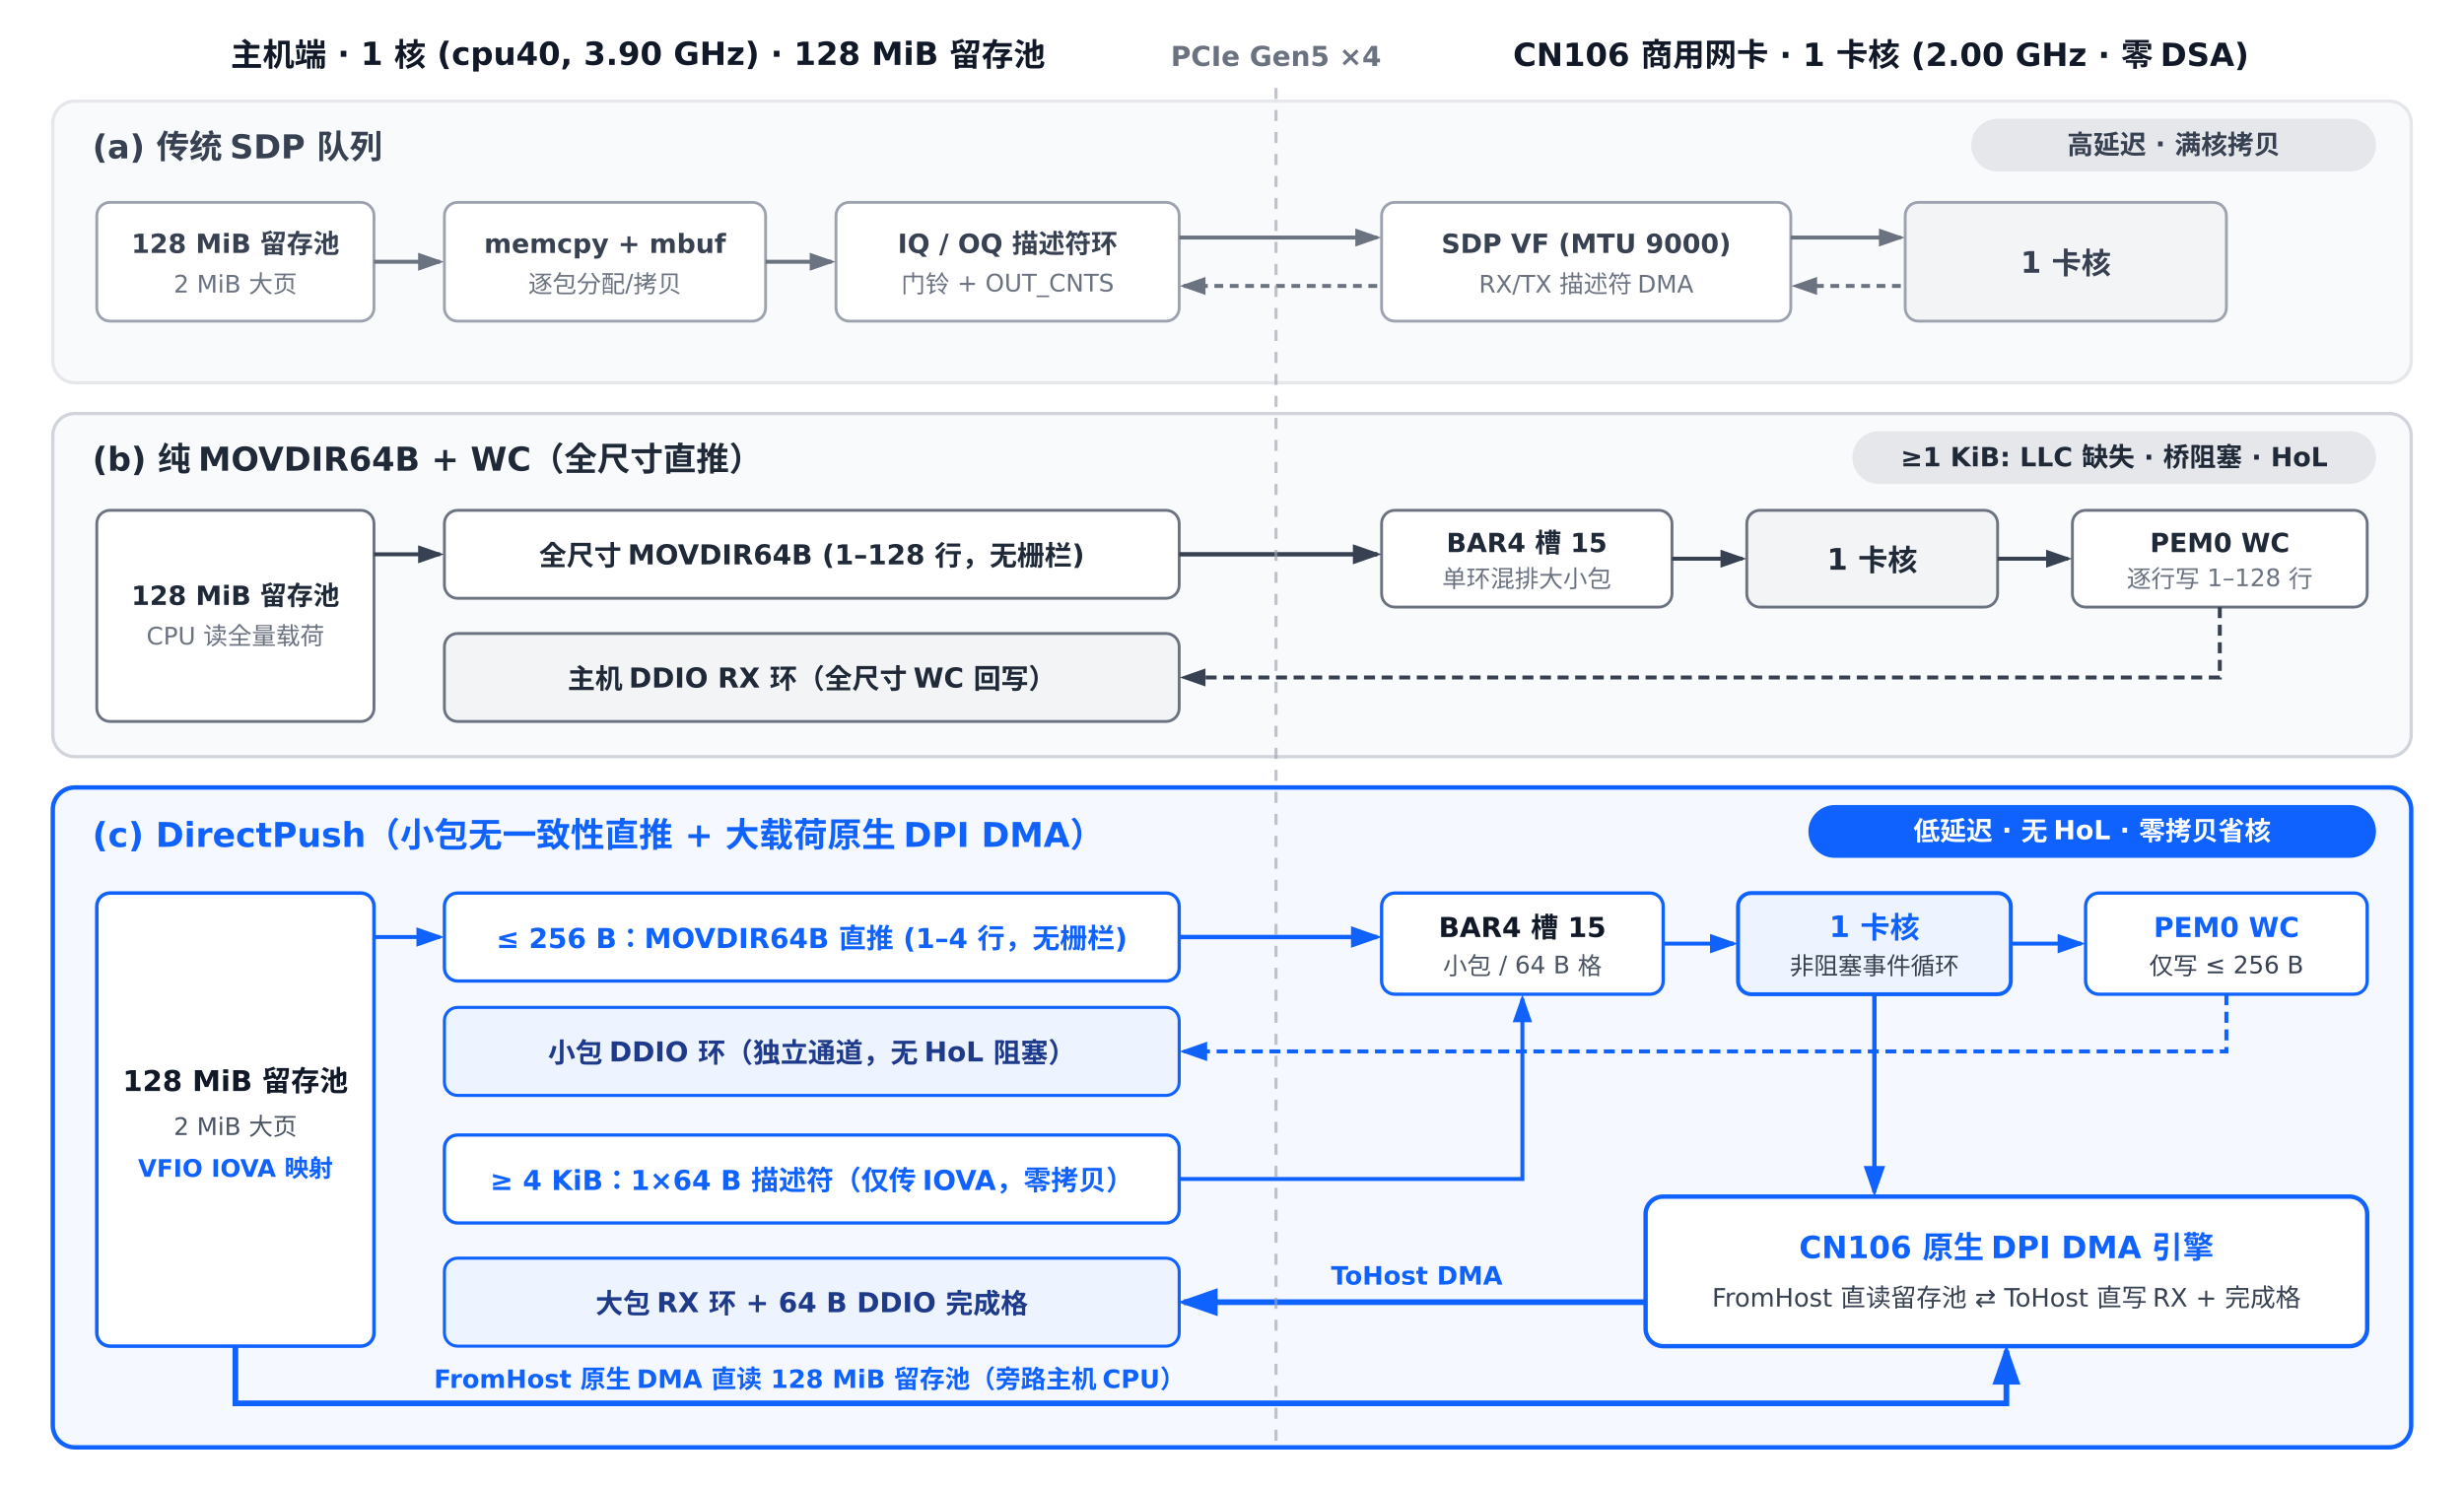
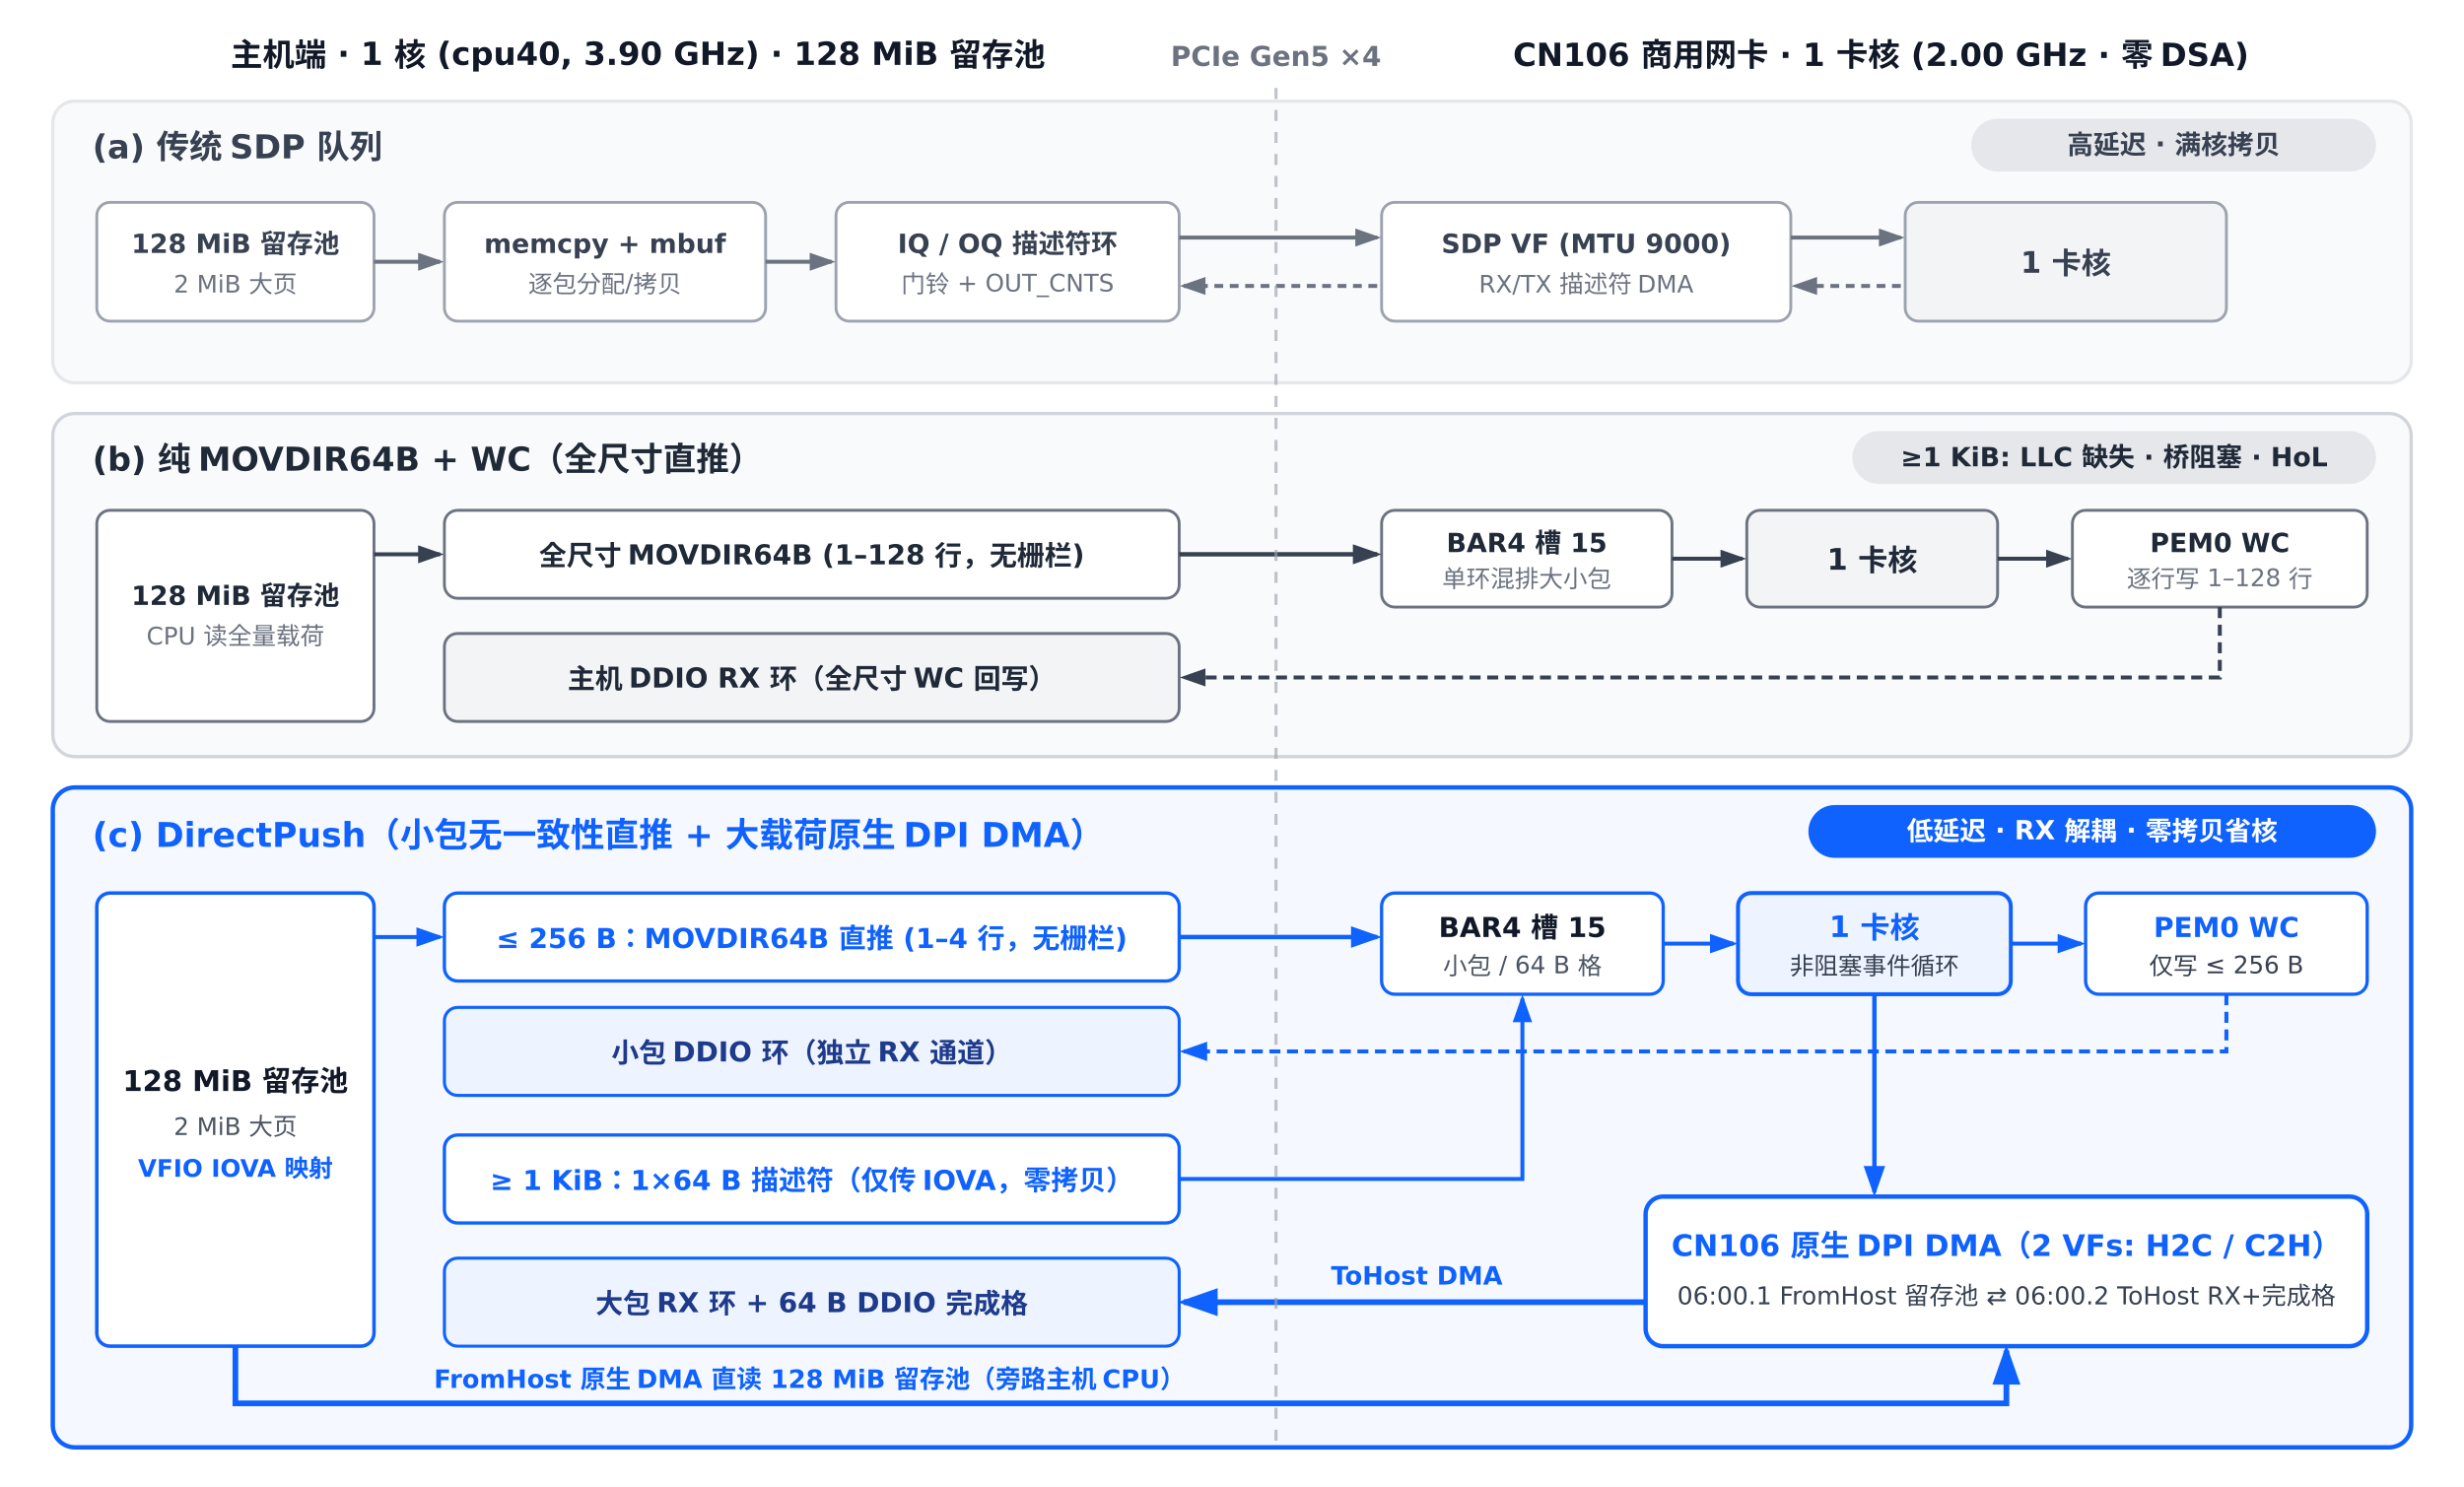
<svg xmlns="http://www.w3.org/2000/svg" viewBox="0 0 1120 676" width="1120" height="676" font-family="DejaVu Sans, Droid Sans Fallback, sans-serif">
  <defs>
    <marker id="arr-grey" viewBox="0 0 10 10" refX="8.5" refY="5" markerWidth="6.5" markerHeight="6.5" orient="auto-start-reverse">
      <path d="M 0 1.5 L 10 5 L 0 8.5 z" fill="#6B7280" />
    </marker>
    <marker id="arr-dark" viewBox="0 0 10 10" refX="8.5" refY="5" markerWidth="6.5" markerHeight="6.5" orient="auto-start-reverse">
      <path d="M 0 1.5 L 10 5 L 0 8.5 z" fill="#374151" />
    </marker>
    <marker id="arr-blue" viewBox="0 0 10 10" refX="8.5" refY="5" markerWidth="7" markerHeight="7" orient="auto-start-reverse">
      <path d="M 0 1.5 L 10 5 L 0 8.5 z" fill="#0F62FE" />
    </marker>
  </defs>
  <rect x="0" y="0" width="1120" height="676" fill="#FFFFFF" />
  <text x="290" y="30" text-anchor="middle" font-size="14.5" font-weight="700" fill="#111827">主机端 · 1 核 (cpu40, 3.90 GHz) · 128 MiB 留存池</text>
  <text x="580" y="30" text-anchor="middle" font-size="12.5" font-weight="700" fill="#6B7280">PCIe Gen5 ×4</text>
  <text x="855" y="30" text-anchor="middle" font-size="14.5" font-weight="700" fill="#111827">CN106 商用网卡 · 1 卡核 (2.00 GHz · 零 DSA)</text>
  <rect x="24" y="46" width="1072" height="128" rx="10" fill="#F9FAFB" stroke="#E5E7EB" stroke-width="1.5" />
  <text x="42" y="72" font-size="15" font-weight="700" fill="#374151">(a) 传统 SDP 队列</text>
  <rect x="896" y="54" width="184" height="24" rx="12" fill="#E5E7EB" />
  <text x="988" y="70" text-anchor="middle" font-size="12" font-weight="700" fill="#374151">高延迟 · 满核拷贝</text>
  <rect x="44" y="92" width="126" height="54" rx="6" fill="#FFFFFF" stroke="#9CA3AF" stroke-width="1.3" />
  <text x="107" y="115" text-anchor="middle" font-size="12" font-weight="600" fill="#374151">128 MiB 留存池</text>
  <text x="107" y="133" text-anchor="middle" font-size="11" fill="#6B7280">2 MiB 大页</text>
  <rect x="202" y="92" width="146" height="54" rx="6" fill="#FFFFFF" stroke="#9CA3AF" stroke-width="1.3" />
  <text x="275" y="115" text-anchor="middle" font-size="12" font-weight="600" fill="#374151">memcpy + mbuf</text>
  <text x="275" y="133" text-anchor="middle" font-size="11" fill="#6B7280">逐包分配/拷贝</text>
  <rect x="380" y="92" width="156" height="54" rx="6" fill="#FFFFFF" stroke="#9CA3AF" stroke-width="1.3" />
  <text x="458" y="115" text-anchor="middle" font-size="12" font-weight="600" fill="#374151">IQ / OQ 描述符环</text>
  <text x="458" y="133" text-anchor="middle" font-size="11" fill="#6B7280">门铃 + OUT_CNTS</text>
  <rect x="628" y="92" width="186" height="54" rx="6" fill="#FFFFFF" stroke="#9CA3AF" stroke-width="1.3" />
  <text x="721" y="115" text-anchor="middle" font-size="12" font-weight="600" fill="#374151">SDP VF (MTU 9000)</text>
  <text x="721" y="133" text-anchor="middle" font-size="11" fill="#6B7280">RX/TX 描述符 DMA</text>
  <rect x="866" y="92" width="146" height="54" rx="6" fill="#F3F4F6" stroke="#9CA3AF" stroke-width="1.3" />
  <text x="939" y="124" text-anchor="middle" font-size="13.5" font-weight="700" fill="#374151">1 卡核</text>
  <line x1="170" y1="119" x2="200" y2="119" stroke="#6B7280" stroke-width="1.8" marker-end="url(#arr-grey)" />
  <line x1="348" y1="119" x2="378" y2="119" stroke="#6B7280" stroke-width="1.8" marker-end="url(#arr-grey)" />
  <line x1="536" y1="108" x2="626" y2="108" stroke="#6B7280" stroke-width="1.8" marker-end="url(#arr-grey)" />
  <line x1="626" y1="130" x2="538" y2="130" stroke="#6B7280" stroke-width="1.8" stroke-dasharray="4,3" marker-end="url(#arr-grey)" />
  <line x1="814" y1="108" x2="864" y2="108" stroke="#6B7280" stroke-width="1.8" marker-end="url(#arr-grey)" />
  <line x1="864" y1="130" x2="816" y2="130" stroke="#6B7280" stroke-width="1.8" stroke-dasharray="4,3" marker-end="url(#arr-grey)" />
  <rect x="24" y="188" width="1072" height="156" rx="10" fill="#F9FAFB" stroke="#D1D5DB" stroke-width="1.5" />
  <text x="42" y="214" font-size="15" font-weight="700" fill="#1F2937">(b) 纯 MOVDIR64B + WC（全尺寸直推）</text>
  <rect x="842" y="196" width="238" height="24" rx="12" fill="#E5E7EB" />
  <text x="961" y="212" text-anchor="middle" font-size="12" font-weight="700" fill="#1F2937">≥1 KiB: LLC 缺失 · 桥阻塞 · HoL</text>
  <rect x="44" y="232" width="126" height="96" rx="6" fill="#FFFFFF" stroke="#6B7280" stroke-width="1.3" />
  <text x="107" y="275" text-anchor="middle" font-size="12" font-weight="600" fill="#1F2937">128 MiB 留存池</text>
  <text x="107" y="293" text-anchor="middle" font-size="11" fill="#6B7280">CPU 读全量载荷</text>
  <rect x="202" y="232" width="334" height="40" rx="6" fill="#FFFFFF" stroke="#6B7280" stroke-width="1.3" />
  <text x="369" y="257" text-anchor="middle" font-size="12.5" font-weight="600" fill="#1F2937">全尺寸 MOVDIR64B (1–128 行，无栅栏)</text>
  <rect x="202" y="288" width="334" height="40" rx="6" fill="#F3F4F6" stroke="#6B7280" stroke-width="1.3" />
  <text x="369" y="313" text-anchor="middle" font-size="12.5" font-weight="600" fill="#1F2937">主机 DDIO RX 环（全尺寸 WC 回写）</text>
  <rect x="628" y="232" width="132" height="44" rx="6" fill="#FFFFFF" stroke="#6B7280" stroke-width="1.3" />
  <text x="694" y="251" text-anchor="middle" font-size="12" font-weight="600" fill="#1F2937">BAR4 槽 15</text>
  <text x="694" y="267" text-anchor="middle" font-size="11" fill="#6B7280">单环混排大小包</text>
  <rect x="794" y="232" width="114" height="44" rx="6" fill="#F3F4F6" stroke="#6B7280" stroke-width="1.3" />
  <text x="851" y="259" text-anchor="middle" font-size="13.5" font-weight="700" fill="#1F2937">1 卡核</text>
  <rect x="942" y="232" width="134" height="44" rx="6" fill="#FFFFFF" stroke="#6B7280" stroke-width="1.3" />
  <text x="1009" y="251" text-anchor="middle" font-size="12" font-weight="600" fill="#1F2937">PEM0 WC</text>
  <text x="1009" y="267" text-anchor="middle" font-size="11" fill="#6B7280">逐行写 1–128 行</text>
  <line x1="170" y1="252" x2="200" y2="252" stroke="#374151" stroke-width="1.8" marker-end="url(#arr-dark)" />
  <line x1="536" y1="252" x2="626" y2="252" stroke="#374151" stroke-width="2" marker-end="url(#arr-dark)" />
  <line x1="760" y1="254" x2="792" y2="254" stroke="#374151" stroke-width="1.8" marker-end="url(#arr-dark)" />
  <line x1="908" y1="254" x2="940" y2="254" stroke="#374151" stroke-width="1.8" marker-end="url(#arr-dark)" />
  <path d="M 1009 276 L 1009 308 L 538 308" fill="none" stroke="#374151" stroke-width="1.8" stroke-dasharray="5,3" marker-end="url(#arr-dark)" />
  <rect x="24" y="358" width="1072" height="300" rx="10" fill="#F5F9FF" stroke="#0F62FE" stroke-width="2" />
  <text x="42" y="385" font-size="15.5" font-weight="700" fill="#0F62FE">(c) DirectPush（小包无一致性直推 + 大载荷原生 DPI DMA）</text>
  <rect x="822" y="366" width="258" height="24" rx="12" fill="#0F62FE" />
-   <text x="951" y="382" text-anchor="middle" font-size="12" font-weight="700" fill="#FFFFFF">低延迟 · 无 HoL · 零拷贝省核</text>
+   <text x="951" y="382" text-anchor="middle" font-size="12" font-weight="700" fill="#FFFFFF">低延迟 · RX 解耦 · 零拷贝省核</text>
  <rect x="44" y="406" width="126" height="206" rx="6" fill="#FFFFFF" stroke="#0F62FE" stroke-width="1.6" />
  <text x="107" y="496" text-anchor="middle" font-size="13" font-weight="700" fill="#111827">128 MiB 留存池</text>
  <text x="107" y="516" text-anchor="middle" font-size="11" fill="#4B5563">2 MiB 大页</text>
  <text x="107" y="535" text-anchor="middle" font-size="11" font-weight="700" fill="#0F62FE">VFIO IOVA 映射</text>
  <rect x="202" y="406" width="334" height="40" rx="6" fill="#FFFFFF" stroke="#0F62FE" stroke-width="1.5" />
  <text x="369" y="431" text-anchor="middle" font-size="12.5" font-weight="700" fill="#0F62FE">≤ 256 B：MOVDIR64B 直推 (1–4 行，无栅栏)</text>
  <rect x="202" y="458" width="334" height="40" rx="6" fill="#EEF4FF" stroke="#0F62FE" stroke-width="1.4" />
-   <text x="369" y="483" text-anchor="middle" font-size="12.5" font-weight="600" fill="#1E3A8A">小包 DDIO 环（独立通道，无 HoL 阻塞）</text>
+   <text x="369" y="483" text-anchor="middle" font-size="12.5" font-weight="600" fill="#1E3A8A">小包 DDIO 环（独立 RX 通道）</text>
  <rect x="202" y="516" width="334" height="40" rx="6" fill="#FFFFFF" stroke="#0F62FE" stroke-width="1.5" />
-   <text x="369" y="541" text-anchor="middle" font-size="12.5" font-weight="700" fill="#0F62FE">≥ 4 KiB：1×64 B 描述符（仅传 IOVA，零拷贝）</text>
+   <text x="369" y="541" text-anchor="middle" font-size="12.5" font-weight="700" fill="#0F62FE">≥ 1 KiB：1×64 B 描述符（仅传 IOVA，零拷贝）</text>
  <rect x="202" y="572" width="334" height="40" rx="6" fill="#EEF4FF" stroke="#0F62FE" stroke-width="1.4" />
  <text x="369" y="597" text-anchor="middle" font-size="12.5" font-weight="600" fill="#1E3A8A">大包 RX 环 + 64 B DDIO 完成格</text>
  <rect x="628" y="406" width="128" height="46" rx="6" fill="#FFFFFF" stroke="#0F62FE" stroke-width="1.5" />
  <text x="692" y="426" text-anchor="middle" font-size="12.5" font-weight="700" fill="#111827">BAR4 槽 15</text>
  <text x="692" y="443" text-anchor="middle" font-size="11" fill="#4B5563">小包 / 64 B 格</text>
  <rect x="790" y="406" width="124" height="46" rx="6" fill="#EEF4FF" stroke="#0F62FE" stroke-width="1.8" />
  <text x="852" y="426" text-anchor="middle" font-size="13.5" font-weight="700" fill="#0F62FE">1 卡核</text>
  <text x="852" y="443" text-anchor="middle" font-size="11" fill="#374151">非阻塞事件循环</text>
  <rect x="948" y="406" width="128" height="46" rx="6" fill="#FFFFFF" stroke="#0F62FE" stroke-width="1.5" />
  <text x="1012" y="426" text-anchor="middle" font-size="12.5" font-weight="700" fill="#0F62FE">PEM0 WC</text>
  <text x="1012" y="443" text-anchor="middle" font-size="11" fill="#374151">仅写 ≤ 256 B</text>
  <rect x="748" y="544" width="328" height="68" rx="8" fill="#FFFFFF" stroke="#0F62FE" stroke-width="2" />
-   <text x="912" y="572" text-anchor="middle" font-size="14" font-weight="700" fill="#0F62FE">CN106 原生 DPI DMA 引擎</text>
-   <text x="912" y="594" text-anchor="middle" font-size="11.5" fill="#374151">FromHost 直读留存池 ⇄ ToHost 直写 RX + 完成格</text>
+   <text x="912" y="571" text-anchor="middle" font-size="13.5" font-weight="700" fill="#0F62FE">CN106 原生 DPI DMA（2 VFs: H2C / C2H）</text>
+   <text x="912" y="593" text-anchor="middle" font-size="11.2" fill="#374151">06:00.1 FromHost 留存池 ⇄ 06:00.2 ToHost RX+完成格</text>
  <line x1="170" y1="426" x2="200" y2="426" stroke="#0F62FE" stroke-width="1.8" marker-end="url(#arr-blue)" />
  <line x1="536" y1="426" x2="626" y2="426" stroke="#0F62FE" stroke-width="2" marker-end="url(#arr-blue)" />
  <line x1="756" y1="429" x2="788" y2="429" stroke="#0F62FE" stroke-width="1.8" marker-end="url(#arr-blue)" />
  <line x1="914" y1="429" x2="946" y2="429" stroke="#0F62FE" stroke-width="1.8" marker-end="url(#arr-blue)" />
  <path d="M 1012 452 L 1012 478 L 538 478" fill="none" stroke="#0F62FE" stroke-width="1.8" stroke-dasharray="5,3" marker-end="url(#arr-blue)" />
  <path d="M 536 536 L 692 536 L 692 454" fill="none" stroke="#0F62FE" stroke-width="1.8" marker-end="url(#arr-blue)" />
  <line x1="852" y1="452" x2="852" y2="542" stroke="#0F62FE" stroke-width="2" marker-end="url(#arr-blue)" />
  <line x1="748" y1="592" x2="538" y2="592" stroke="#0F62FE" stroke-width="2.6" marker-end="url(#arr-blue)" />
  <text x="644" y="584" text-anchor="middle" font-size="11.5" font-weight="700" fill="#0F62FE">ToHost DMA</text>
  <line x1="580" y1="40" x2="580" y2="660" stroke="#9CA3AF" stroke-width="1.4" stroke-dasharray="5,5" opacity="0.65" />
  <path d="M 107 612 L 107 638 L 912 638 L 912 614" fill="none" stroke="#0F62FE" stroke-width="2.6" marker-end="url(#arr-blue)" />
  <text x="368" y="631" text-anchor="middle" font-size="11.5" font-weight="700" fill="#0F62FE">FromHost 原生 DMA 直读 128 MiB 留存池（旁路主机 CPU）</text>
</svg>
